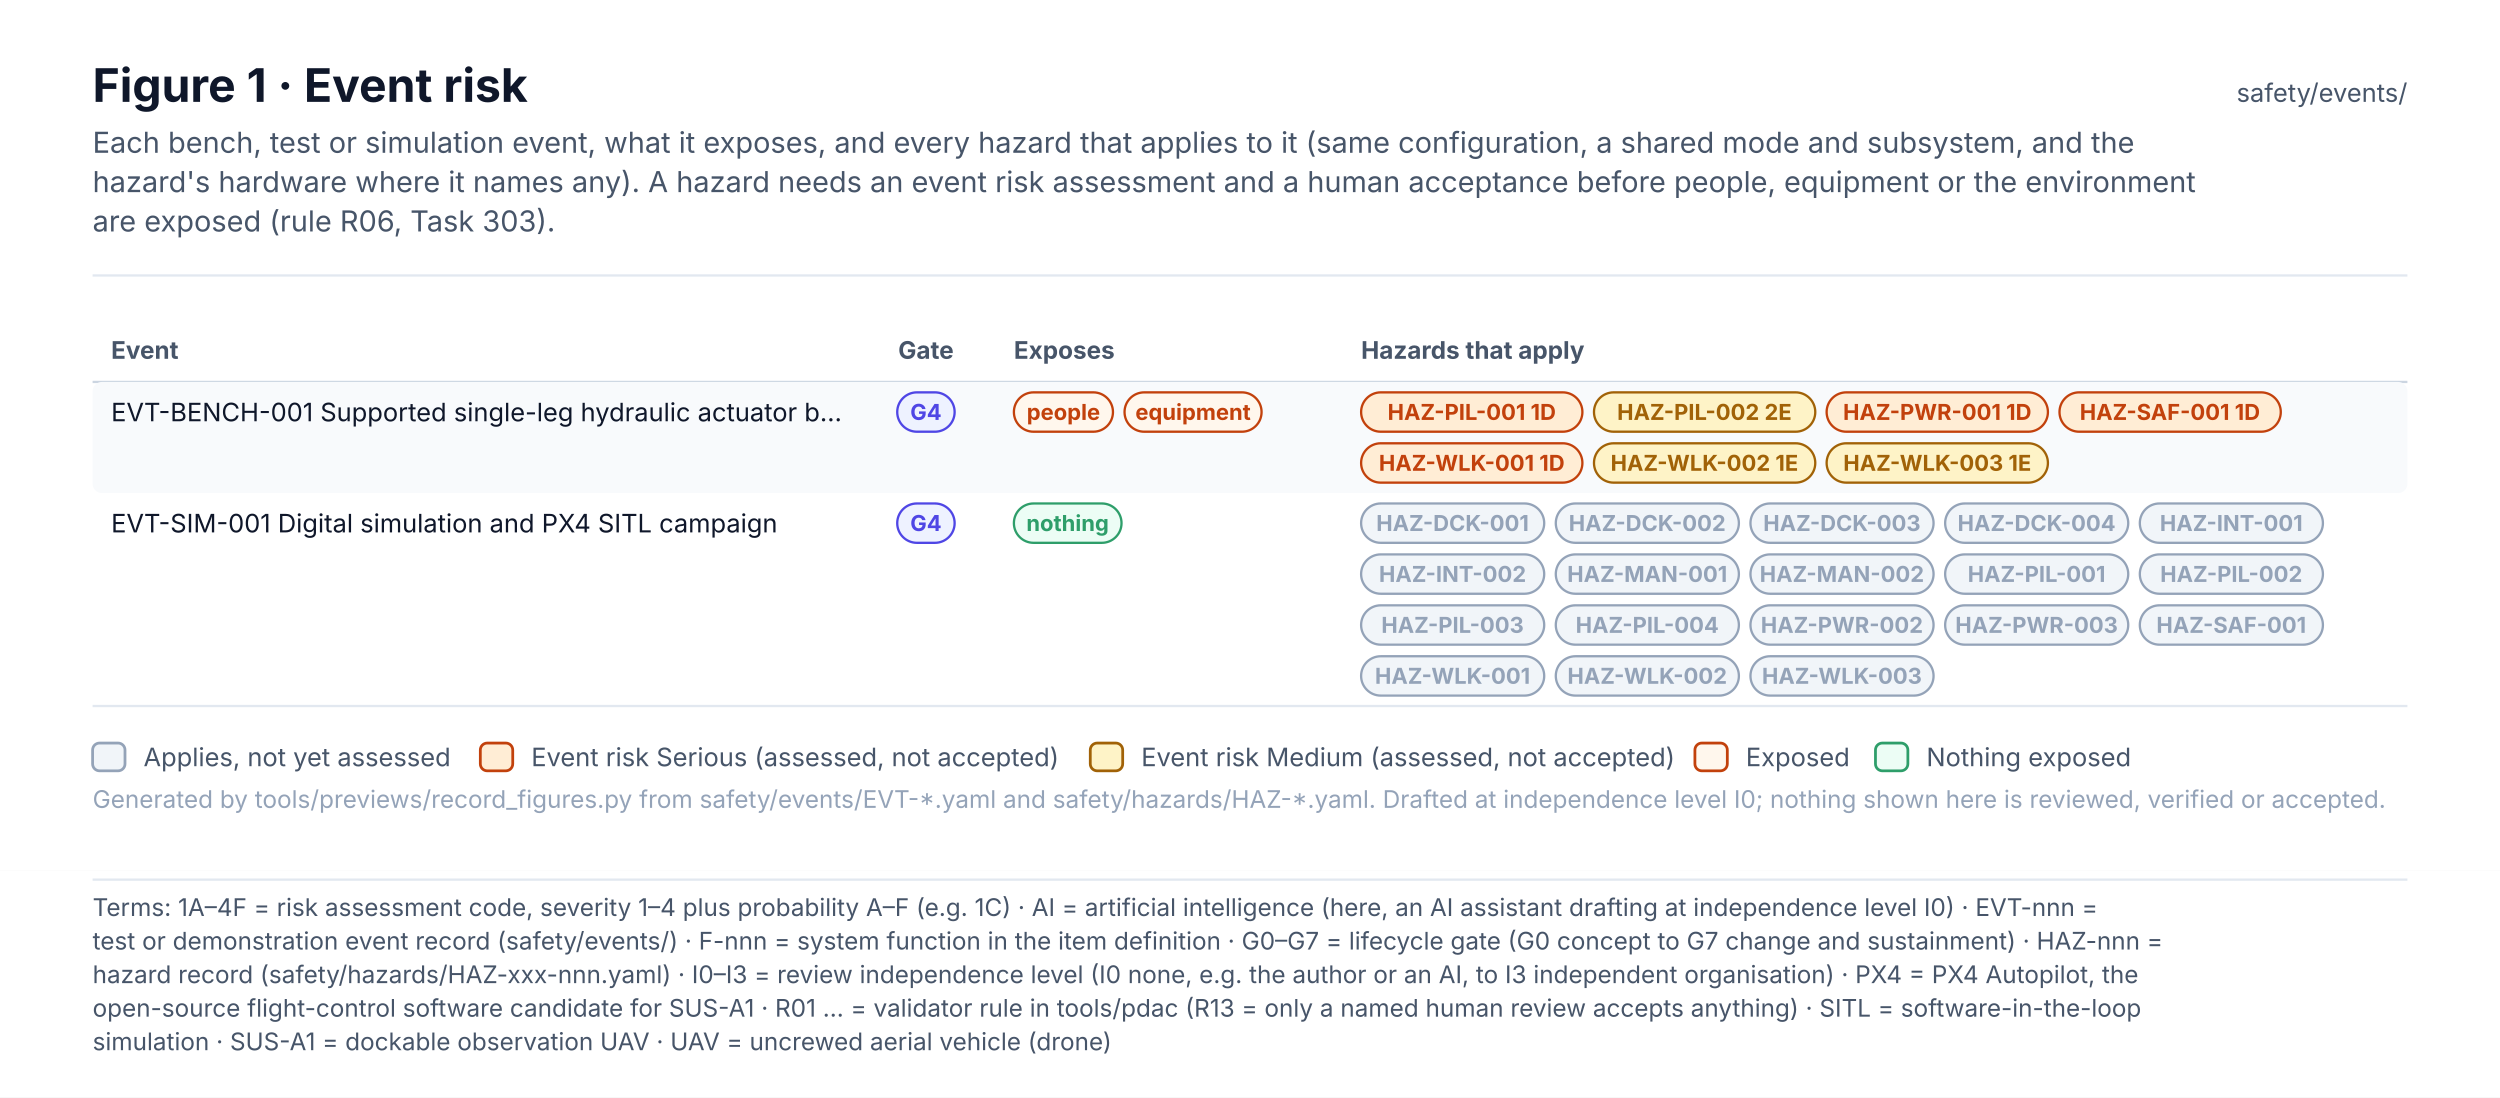
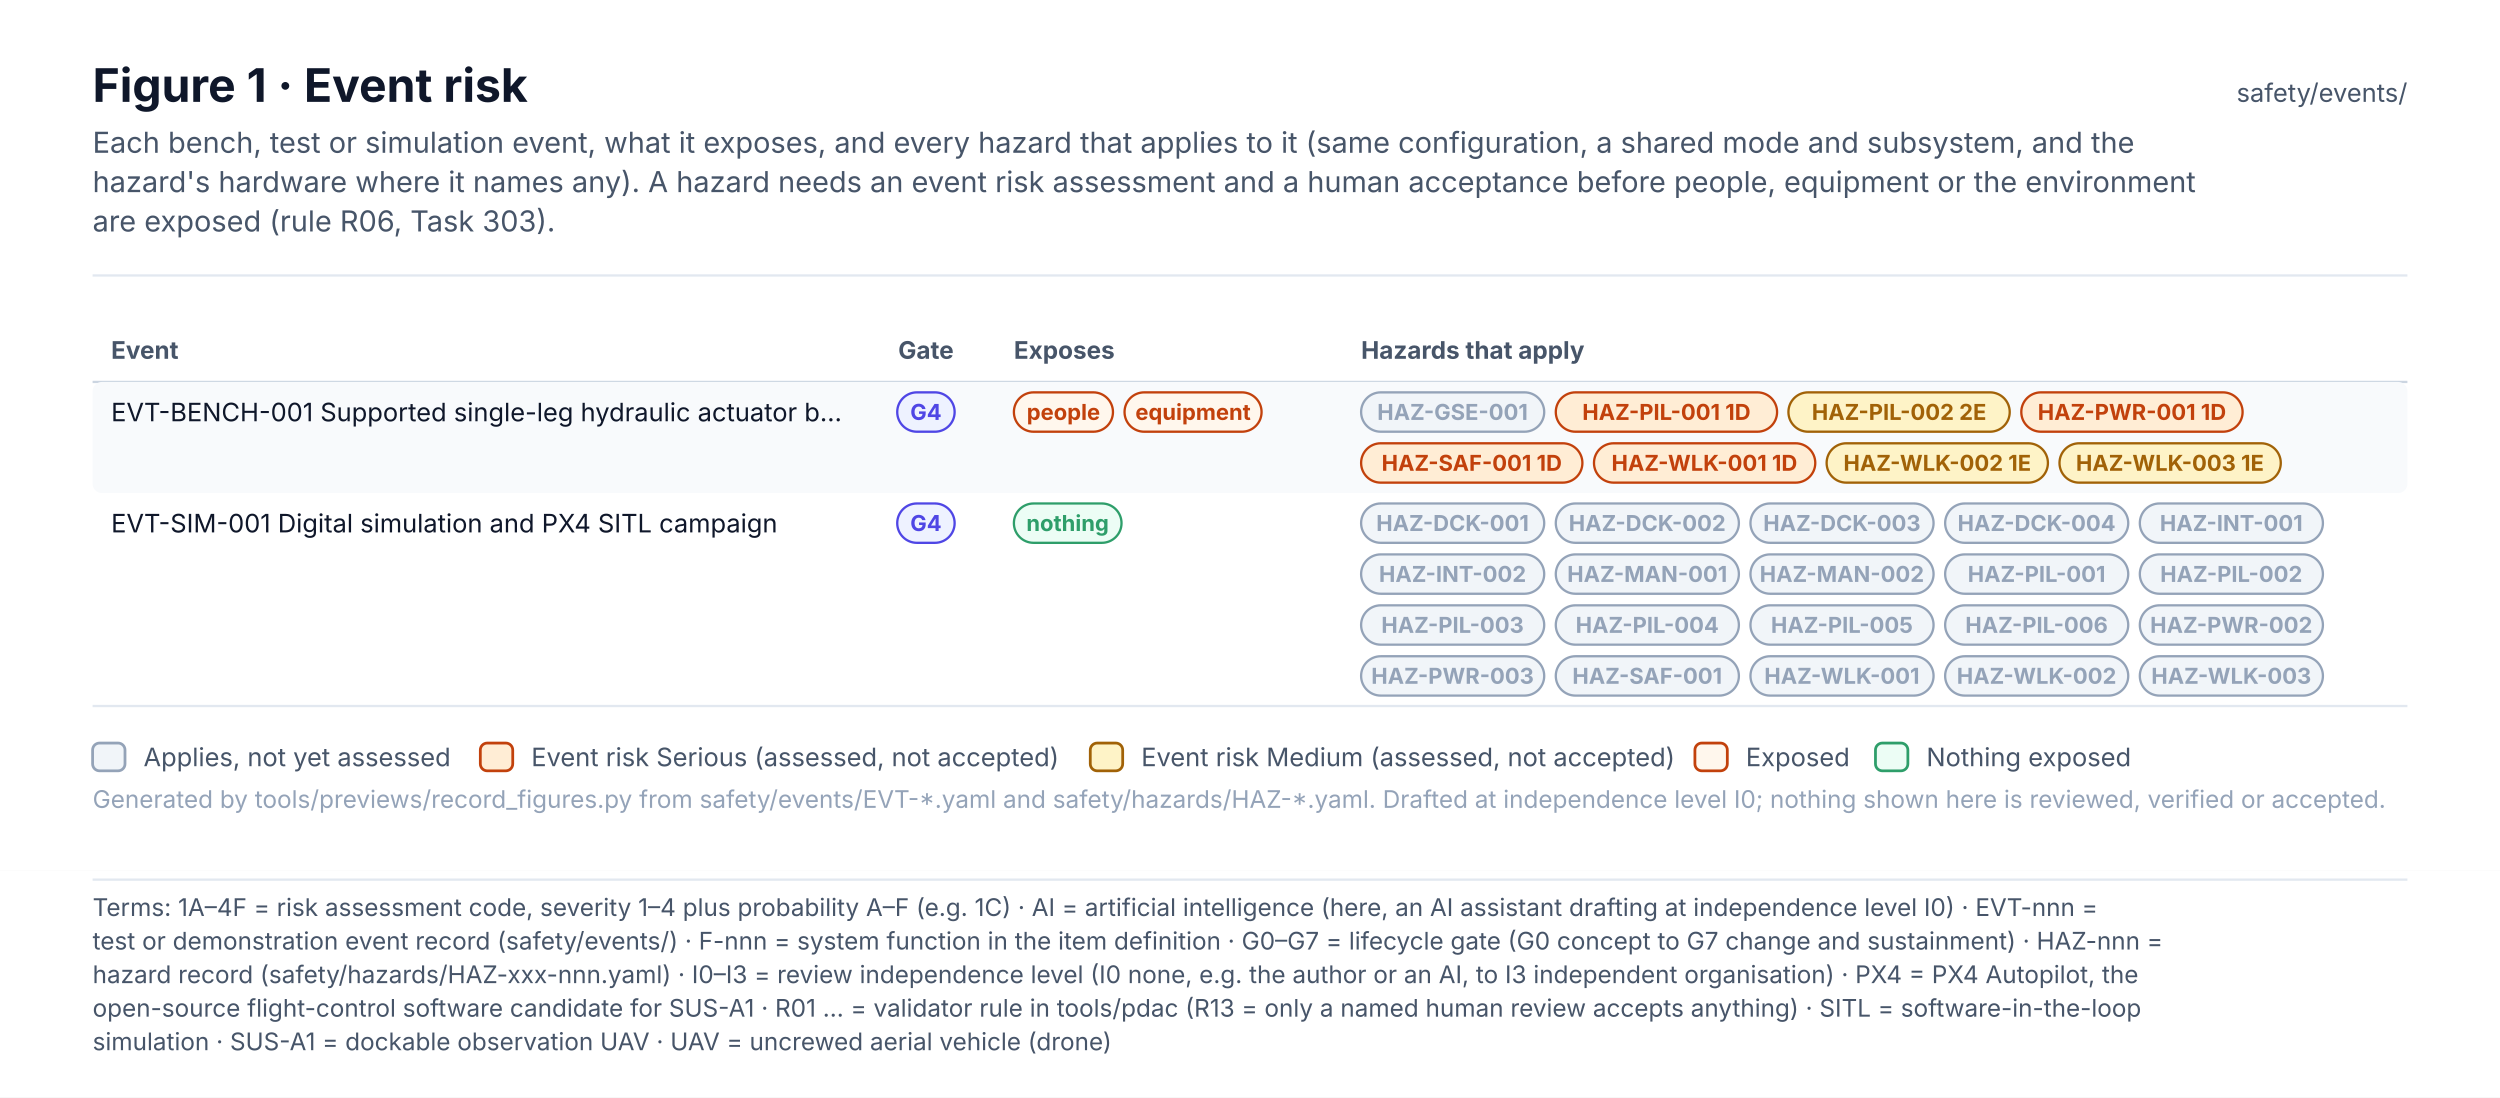
<svg xmlns="http://www.w3.org/2000/svg" width="1080" height="474.1" viewBox="0 0 1080 474.1" font-family="Inter, 'Segoe UI', Helvetica, Arial, sans-serif" role="img">
  <defs>
    <pattern id="hatch" patternUnits="userSpaceOnUse" width="6" height="6" patternTransform="rotate(45)">
      <rect width="6" height="6" fill="#F1F5F9" />
      <line x1="0" y1="0" x2="0" y2="6" stroke="#E2E8F0" stroke-width="2" />
    </pattern>
    <marker id="arr-ink" viewBox="0 0 10 10" refX="9" refY="5" markerWidth="7" markerHeight="7" orient="auto-start-reverse">
      <path d="M0 0 L10 5 L0 10 z" fill="#475569" />
    </marker>
    <marker id="dia-ink" viewBox="0 0 16 10" refX="15" refY="5" markerWidth="12" markerHeight="8" orient="auto-start-reverse">
      <path d="M1 5 L8 1 L15 5 L8 9 z" fill="#475569" />
    </marker>
    <marker id="tri-ink" viewBox="0 0 12 12" refX="11" refY="6" markerWidth="10" markerHeight="10" orient="auto-start-reverse">
      <path d="M1 1 L11 6 L1 11 z" fill="#FFFFFF" stroke="#475569" stroke-width="1.2" />
    </marker>
    <marker id="arr-system" viewBox="0 0 10 10" refX="9" refY="5" markerWidth="7" markerHeight="7" orient="auto-start-reverse">
      <path d="M0 0 L10 5 L0 10 z" fill="#4F46E5" />
    </marker>
    <marker id="dia-system" viewBox="0 0 16 10" refX="15" refY="5" markerWidth="12" markerHeight="8" orient="auto-start-reverse">
      <path d="M1 5 L8 1 L15 5 L8 9 z" fill="#4F46E5" />
    </marker>
    <marker id="tri-system" viewBox="0 0 12 12" refX="11" refY="6" markerWidth="10" markerHeight="10" orient="auto-start-reverse">
      <path d="M1 1 L11 6 L1 11 z" fill="#FFFFFF" stroke="#4F46E5" stroke-width="1.2" />
    </marker>
    <marker id="arr-software" viewBox="0 0 10 10" refX="9" refY="5" markerWidth="7" markerHeight="7" orient="auto-start-reverse">
      <path d="M0 0 L10 5 L0 10 z" fill="#0F766E" />
    </marker>
    <marker id="dia-software" viewBox="0 0 16 10" refX="15" refY="5" markerWidth="12" markerHeight="8" orient="auto-start-reverse">
      <path d="M1 5 L8 1 L15 5 L8 9 z" fill="#0F766E" />
    </marker>
    <marker id="tri-software" viewBox="0 0 12 12" refX="11" refY="6" markerWidth="10" markerHeight="10" orient="auto-start-reverse">
      <path d="M1 1 L11 6 L1 11 z" fill="#FFFFFF" stroke="#0F766E" stroke-width="1.2" />
    </marker>
    <marker id="arr-safety" viewBox="0 0 10 10" refX="9" refY="5" markerWidth="7" markerHeight="7" orient="auto-start-reverse">
      <path d="M0 0 L10 5 L0 10 z" fill="#C2410C" />
    </marker>
    <marker id="dia-safety" viewBox="0 0 16 10" refX="15" refY="5" markerWidth="12" markerHeight="8" orient="auto-start-reverse">
      <path d="M1 5 L8 1 L15 5 L8 9 z" fill="#C2410C" />
    </marker>
    <marker id="tri-safety" viewBox="0 0 12 12" refX="11" refY="6" markerWidth="10" markerHeight="10" orient="auto-start-reverse">
      <path d="M1 1 L11 6 L1 11 z" fill="#FFFFFF" stroke="#C2410C" stroke-width="1.2" />
    </marker>
    <marker id="arr-interface" viewBox="0 0 10 10" refX="9" refY="5" markerWidth="7" markerHeight="7" orient="auto-start-reverse">
      <path d="M0 0 L10 5 L0 10 z" fill="#7C3AED" />
    </marker>
    <marker id="dia-interface" viewBox="0 0 16 10" refX="15" refY="5" markerWidth="12" markerHeight="8" orient="auto-start-reverse">
      <path d="M1 5 L8 1 L15 5 L8 9 z" fill="#7C3AED" />
    </marker>
    <marker id="tri-interface" viewBox="0 0 12 12" refX="11" refY="6" markerWidth="10" markerHeight="10" orient="auto-start-reverse">
      <path d="M1 1 L11 6 L1 11 z" fill="#FFFFFF" stroke="#7C3AED" stroke-width="1.2" />
    </marker>
    <marker id="arr-external" viewBox="0 0 10 10" refX="9" refY="5" markerWidth="7" markerHeight="7" orient="auto-start-reverse">
      <path d="M0 0 L10 5 L0 10 z" fill="#64748B" />
    </marker>
    <marker id="dia-external" viewBox="0 0 16 10" refX="15" refY="5" markerWidth="12" markerHeight="8" orient="auto-start-reverse">
      <path d="M1 5 L8 1 L15 5 L8 9 z" fill="#64748B" />
    </marker>
    <marker id="tri-external" viewBox="0 0 12 12" refX="11" refY="6" markerWidth="10" markerHeight="10" orient="auto-start-reverse">
      <path d="M1 1 L11 6 L1 11 z" fill="#FFFFFF" stroke="#64748B" stroke-width="1.2" />
    </marker>
    <marker id="arr-work" viewBox="0 0 10 10" refX="9" refY="5" markerWidth="7" markerHeight="7" orient="auto-start-reverse">
      <path d="M0 0 L10 5 L0 10 z" fill="#475569" />
    </marker>
    <marker id="dia-work" viewBox="0 0 16 10" refX="15" refY="5" markerWidth="12" markerHeight="8" orient="auto-start-reverse">
      <path d="M1 5 L8 1 L15 5 L8 9 z" fill="#475569" />
    </marker>
    <marker id="tri-work" viewBox="0 0 12 12" refX="11" refY="6" markerWidth="10" markerHeight="10" orient="auto-start-reverse">
      <path d="M1 1 L11 6 L1 11 z" fill="#FFFFFF" stroke="#475569" stroke-width="1.2" />
    </marker>
    <marker id="arr-muted" viewBox="0 0 10 10" refX="9" refY="5" markerWidth="7" markerHeight="7" orient="auto-start-reverse">
      <path d="M0 0 L10 5 L0 10 z" fill="#94A3B8" />
    </marker>
    <marker id="dia-muted" viewBox="0 0 16 10" refX="15" refY="5" markerWidth="12" markerHeight="8" orient="auto-start-reverse">
      <path d="M1 5 L8 1 L15 5 L8 9 z" fill="#94A3B8" />
    </marker>
    <marker id="tri-muted" viewBox="0 0 12 12" refX="11" refY="6" markerWidth="10" markerHeight="10" orient="auto-start-reverse">
      <path d="M1 1 L11 6 L1 11 z" fill="#FFFFFF" stroke="#94A3B8" stroke-width="1.2" />
    </marker>
    <marker id="arr-current" viewBox="0 0 10 10" refX="9" refY="5" markerWidth="7" markerHeight="7" orient="auto-start-reverse">
      <path d="M0 0 L10 5 L0 10 z" fill="#0F172A" />
    </marker>
    <marker id="dia-current" viewBox="0 0 16 10" refX="15" refY="5" markerWidth="12" markerHeight="8" orient="auto-start-reverse">
      <path d="M1 5 L8 1 L15 5 L8 9 z" fill="#0F172A" />
    </marker>
    <marker id="tri-current" viewBox="0 0 12 12" refX="11" refY="6" markerWidth="10" markerHeight="10" orient="auto-start-reverse">
      <path d="M1 1 L11 6 L1 11 z" fill="#FFFFFF" stroke="#0F172A" stroke-width="1.2" />
    </marker>
    <marker id="arr-ok" viewBox="0 0 10 10" refX="9" refY="5" markerWidth="7" markerHeight="7" orient="auto-start-reverse">
      <path d="M0 0 L10 5 L0 10 z" fill="#2E9E6A" />
    </marker>
    <marker id="dia-ok" viewBox="0 0 16 10" refX="15" refY="5" markerWidth="12" markerHeight="8" orient="auto-start-reverse">
      <path d="M1 5 L8 1 L15 5 L8 9 z" fill="#2E9E6A" />
    </marker>
    <marker id="tri-ok" viewBox="0 0 12 12" refX="11" refY="6" markerWidth="10" markerHeight="10" orient="auto-start-reverse">
      <path d="M1 1 L11 6 L1 11 z" fill="#FFFFFF" stroke="#2E9E6A" stroke-width="1.2" />
    </marker>
    <marker id="arr-amber" viewBox="0 0 10 10" refX="9" refY="5" markerWidth="7" markerHeight="7" orient="auto-start-reverse">
      <path d="M0 0 L10 5 L0 10 z" fill="#D97706" />
    </marker>
    <marker id="dia-amber" viewBox="0 0 16 10" refX="15" refY="5" markerWidth="12" markerHeight="8" orient="auto-start-reverse">
      <path d="M1 5 L8 1 L15 5 L8 9 z" fill="#D97706" />
    </marker>
    <marker id="tri-amber" viewBox="0 0 12 12" refX="11" refY="6" markerWidth="10" markerHeight="10" orient="auto-start-reverse">
      <path d="M1 1 L11 6 L1 11 z" fill="#FFFFFF" stroke="#D97706" stroke-width="1.2" />
    </marker>
    <marker id="arr-red" viewBox="0 0 10 10" refX="9" refY="5" markerWidth="7" markerHeight="7" orient="auto-start-reverse">
      <path d="M0 0 L10 5 L0 10 z" fill="#D2553F" />
    </marker>
    <marker id="dia-red" viewBox="0 0 16 10" refX="15" refY="5" markerWidth="12" markerHeight="8" orient="auto-start-reverse">
      <path d="M1 5 L8 1 L15 5 L8 9 z" fill="#D2553F" />
    </marker>
    <marker id="tri-red" viewBox="0 0 12 12" refX="11" refY="6" markerWidth="10" markerHeight="10" orient="auto-start-reverse">
      <path d="M1 1 L11 6 L1 11 z" fill="#FFFFFF" stroke="#D2553F" stroke-width="1.2" />
    </marker>
  </defs>
  <rect x="0" y="0" width="1080" height="376" rx="0" fill="#FFFFFF" stroke="none" stroke-width="0" />
  <text x="40" y="44" font-size="20" fill="#0F172A" font-weight="700">Figure 1 · Event risk</text>
  <text x="40" y="66" font-size="12.5" fill="#475569">Each bench, test or simulation event, what it exposes, and every hazard that applies to it (same configuration, a shared mode and subsystem, and the</text>
  <text x="40" y="83" font-size="12.5" fill="#475569">hazard's hardware where it names any). A hazard needs an event risk assessment and a human acceptance before people, equipment or the environment</text>
  <text x="40" y="100" font-size="12.5" fill="#475569">are exposed (rule R06, Task 303).</text>
  <text x="1040" y="44" font-size="11" fill="#475569" text-anchor="end">safety/events/</text>
  <line x1="40" y1="119" x2="1040" y2="119" stroke="#E2E8F0" stroke-width="1" />
  <g transform="translate(0 141)">
    <text x="48" y="14" font-size="10.5" fill="#475569" font-weight="700">Event</text>
    <text x="400" y="14" font-size="10.5" fill="#475569" font-weight="700" text-anchor="middle">Gate</text>
    <text x="438" y="14" font-size="10.5" fill="#475569" font-weight="700">Exposes</text>
    <text x="588" y="14" font-size="10.5" fill="#475569" font-weight="700">Hazards that apply</text>
    <line x1="40" y1="24" x2="1040" y2="24" stroke="#CBD5E1" stroke-width="1" />
    <rect x="40" y="24" width="1000" height="48" rx="4" fill="#F8FAFC" stroke="none" stroke-width="0" />
    <text x="48" y="41" font-size="11" fill="#0F172A">EVT-BENCH-001  Supported single-leg hydraulic actuator b…</text>
    <rect x="387.6" y="28.5" width="24.8" height="17" rx="8.5" fill="#EEF2FF" stroke="#4F46E5" stroke-width="1" />
    <text x="400" y="40.4" font-size="9.5" fill="#4F46E5" font-weight="700" text-anchor="middle">G4</text>
    <rect x="438" y="28.5" width="42.8" height="17" rx="8.5" fill="#FFF7ED" stroke="#C2410C" stroke-width="1" />
    <text x="459.4" y="40.4" font-size="9.5" fill="#C2410C" font-weight="700" text-anchor="middle">people</text>
    <rect x="485.8" y="28.5" width="59.2" height="17" rx="8.5" fill="#FFF7ED" stroke="#C2410C" stroke-width="1" />
    <text x="515.4" y="40.4" font-size="9.5" fill="#C2410C" font-weight="700" text-anchor="middle">equipment</text>
-     <rect x="588" y="28.5" width="95.6" height="17" rx="8.5" fill="#FFEDD5" stroke="#C2410C" stroke-width="1" />
-     <text x="635.8" y="40.4" font-size="9.5" fill="#C2410C" font-weight="700" text-anchor="middle">HAZ-PIL-001 1D</text>
-     <rect x="688.6" y="28.5" width="95.6" height="17" rx="8.5" fill="#FEF3C7" stroke="#A16207" stroke-width="1" />
-     <text x="736.3" y="40.4" font-size="9.5" fill="#A16207" font-weight="700" text-anchor="middle">HAZ-PIL-002 2E</text>
-     <rect x="789.1" y="28.5" width="95.6" height="17" rx="8.5" fill="#FFEDD5" stroke="#C2410C" stroke-width="1" />
-     <text x="836.9" y="40.4" font-size="9.5" fill="#C2410C" font-weight="700" text-anchor="middle">HAZ-PWR-001 1D</text>
-     <rect x="889.7" y="28.5" width="95.6" height="17" rx="8.5" fill="#FFEDD5" stroke="#C2410C" stroke-width="1" />
-     <text x="937.4" y="40.4" font-size="9.5" fill="#C2410C" font-weight="700" text-anchor="middle">HAZ-SAF-001 1D</text>
+     <rect x="588" y="28.5" width="79.1" height="17" rx="8.5" fill="#F1F5F9" stroke="#94A3B8" stroke-width="1" />
+     <text x="627.5" y="40.4" font-size="9.5" fill="#94A3B8" font-weight="700" text-anchor="middle">HAZ-GSE-001</text>
+     <rect x="672.1" y="28.5" width="95.6" height="17" rx="8.5" fill="#FFEDD5" stroke="#C2410C" stroke-width="1" />
+     <text x="719.9" y="40.4" font-size="9.5" fill="#C2410C" font-weight="700" text-anchor="middle">HAZ-PIL-001 1D</text>
+     <rect x="772.6" y="28.5" width="95.6" height="17" rx="8.5" fill="#FEF3C7" stroke="#A16207" stroke-width="1" />
+     <text x="820.4" y="40.4" font-size="9.5" fill="#A16207" font-weight="700" text-anchor="middle">HAZ-PIL-002 2E</text>
+     <rect x="873.2" y="28.5" width="95.6" height="17" rx="8.5" fill="#FFEDD5" stroke="#C2410C" stroke-width="1" />
+     <text x="921" y="40.4" font-size="9.5" fill="#C2410C" font-weight="700" text-anchor="middle">HAZ-PWR-001 1D</text>
    <rect x="588" y="50.5" width="95.6" height="17" rx="8.5" fill="#FFEDD5" stroke="#C2410C" stroke-width="1" />
-     <text x="635.8" y="62.4" font-size="9.5" fill="#C2410C" font-weight="700" text-anchor="middle">HAZ-WLK-001 1D</text>
-     <rect x="688.6" y="50.5" width="95.6" height="17" rx="8.5" fill="#FEF3C7" stroke="#A16207" stroke-width="1" />
-     <text x="736.3" y="62.4" font-size="9.5" fill="#A16207" font-weight="700" text-anchor="middle">HAZ-WLK-002 1E</text>
+     <text x="635.8" y="62.4" font-size="9.5" fill="#C2410C" font-weight="700" text-anchor="middle">HAZ-SAF-001 1D</text>
+     <rect x="688.6" y="50.5" width="95.6" height="17" rx="8.5" fill="#FFEDD5" stroke="#C2410C" stroke-width="1" />
+     <text x="736.3" y="62.4" font-size="9.5" fill="#C2410C" font-weight="700" text-anchor="middle">HAZ-WLK-001 1D</text>
    <rect x="789.1" y="50.5" width="95.6" height="17" rx="8.5" fill="#FEF3C7" stroke="#A16207" stroke-width="1" />
-     <text x="836.9" y="62.4" font-size="9.5" fill="#A16207" font-weight="700" text-anchor="middle">HAZ-WLK-003 1E</text>
+     <text x="836.9" y="62.4" font-size="9.5" fill="#A16207" font-weight="700" text-anchor="middle">HAZ-WLK-002 1E</text>
+     <rect x="889.7" y="50.5" width="95.6" height="17" rx="8.5" fill="#FEF3C7" stroke="#A16207" stroke-width="1" />
+     <text x="937.4" y="62.4" font-size="9.5" fill="#A16207" font-weight="700" text-anchor="middle">HAZ-WLK-003 1E</text>
    <text x="48" y="89" font-size="11" fill="#0F172A">EVT-SIM-001  Digital simulation and PX4 SITL campaign</text>
    <rect x="387.6" y="76.5" width="24.8" height="17" rx="8.5" fill="#EEF2FF" stroke="#4F46E5" stroke-width="1" />
    <text x="400" y="88.4" font-size="9.5" fill="#4F46E5" font-weight="700" text-anchor="middle">G4</text>
    <rect x="438" y="76.5" width="46.5" height="17" rx="8.5" fill="#ECFDF5" stroke="#2E9E6A" stroke-width="1" />
    <text x="461.2" y="88.4" font-size="9.5" fill="#2E9E6A" font-weight="700" text-anchor="middle">nothing</text>
    <rect x="588" y="76.5" width="79.1" height="17" rx="8.5" fill="#F1F5F9" stroke="#94A3B8" stroke-width="1" />
    <text x="627.5" y="88.4" font-size="9.5" fill="#94A3B8" font-weight="700" text-anchor="middle">HAZ-DCK-001</text>
    <rect x="672.1" y="76.5" width="79.1" height="17" rx="8.5" fill="#F1F5F9" stroke="#94A3B8" stroke-width="1" />
    <text x="711.6" y="88.4" font-size="9.5" fill="#94A3B8" font-weight="700" text-anchor="middle">HAZ-DCK-002</text>
    <rect x="756.2" y="76.5" width="79.1" height="17" rx="8.5" fill="#F1F5F9" stroke="#94A3B8" stroke-width="1" />
    <text x="795.7" y="88.4" font-size="9.5" fill="#94A3B8" font-weight="700" text-anchor="middle">HAZ-DCK-003</text>
    <rect x="840.3" y="76.5" width="79.1" height="17" rx="8.5" fill="#F1F5F9" stroke="#94A3B8" stroke-width="1" />
    <text x="879.8" y="88.4" font-size="9.5" fill="#94A3B8" font-weight="700" text-anchor="middle">HAZ-DCK-004</text>
    <rect x="924.4" y="76.5" width="79.1" height="17" rx="8.5" fill="#F1F5F9" stroke="#94A3B8" stroke-width="1" />
    <text x="963.9" y="88.4" font-size="9.5" fill="#94A3B8" font-weight="700" text-anchor="middle">HAZ-INT-001</text>
    <rect x="588" y="98.5" width="79.1" height="17" rx="8.5" fill="#F1F5F9" stroke="#94A3B8" stroke-width="1" />
    <text x="627.5" y="110.4" font-size="9.5" fill="#94A3B8" font-weight="700" text-anchor="middle">HAZ-INT-002</text>
    <rect x="672.1" y="98.5" width="79.1" height="17" rx="8.5" fill="#F1F5F9" stroke="#94A3B8" stroke-width="1" />
    <text x="711.6" y="110.4" font-size="9.5" fill="#94A3B8" font-weight="700" text-anchor="middle">HAZ-MAN-001</text>
    <rect x="756.2" y="98.5" width="79.1" height="17" rx="8.5" fill="#F1F5F9" stroke="#94A3B8" stroke-width="1" />
    <text x="795.7" y="110.4" font-size="9.5" fill="#94A3B8" font-weight="700" text-anchor="middle">HAZ-MAN-002</text>
    <rect x="840.3" y="98.5" width="79.1" height="17" rx="8.5" fill="#F1F5F9" stroke="#94A3B8" stroke-width="1" />
    <text x="879.8" y="110.4" font-size="9.5" fill="#94A3B8" font-weight="700" text-anchor="middle">HAZ-PIL-001</text>
    <rect x="924.4" y="98.5" width="79.1" height="17" rx="8.5" fill="#F1F5F9" stroke="#94A3B8" stroke-width="1" />
    <text x="963.9" y="110.4" font-size="9.5" fill="#94A3B8" font-weight="700" text-anchor="middle">HAZ-PIL-002</text>
    <rect x="588" y="120.5" width="79.1" height="17" rx="8.5" fill="#F1F5F9" stroke="#94A3B8" stroke-width="1" />
    <text x="627.5" y="132.4" font-size="9.5" fill="#94A3B8" font-weight="700" text-anchor="middle">HAZ-PIL-003</text>
    <rect x="672.1" y="120.5" width="79.1" height="17" rx="8.5" fill="#F1F5F9" stroke="#94A3B8" stroke-width="1" />
    <text x="711.6" y="132.4" font-size="9.5" fill="#94A3B8" font-weight="700" text-anchor="middle">HAZ-PIL-004</text>
    <rect x="756.2" y="120.5" width="79.1" height="17" rx="8.5" fill="#F1F5F9" stroke="#94A3B8" stroke-width="1" />
-     <text x="795.7" y="132.4" font-size="9.5" fill="#94A3B8" font-weight="700" text-anchor="middle">HAZ-PWR-002</text>
+     <text x="795.7" y="132.4" font-size="9.5" fill="#94A3B8" font-weight="700" text-anchor="middle">HAZ-PIL-005</text>
    <rect x="840.3" y="120.5" width="79.1" height="17" rx="8.5" fill="#F1F5F9" stroke="#94A3B8" stroke-width="1" />
-     <text x="879.8" y="132.4" font-size="9.5" fill="#94A3B8" font-weight="700" text-anchor="middle">HAZ-PWR-003</text>
+     <text x="879.8" y="132.4" font-size="9.5" fill="#94A3B8" font-weight="700" text-anchor="middle">HAZ-PIL-006</text>
    <rect x="924.4" y="120.5" width="79.1" height="17" rx="8.5" fill="#F1F5F9" stroke="#94A3B8" stroke-width="1" />
-     <text x="963.9" y="132.4" font-size="9.5" fill="#94A3B8" font-weight="700" text-anchor="middle">HAZ-SAF-001</text>
+     <text x="963.9" y="132.4" font-size="9.5" fill="#94A3B8" font-weight="700" text-anchor="middle">HAZ-PWR-002</text>
    <rect x="588" y="142.5" width="79.1" height="17" rx="8.5" fill="#F1F5F9" stroke="#94A3B8" stroke-width="1" />
-     <text x="627.5" y="154.4" font-size="9.5" fill="#94A3B8" font-weight="700" text-anchor="middle">HAZ-WLK-001</text>
+     <text x="627.5" y="154.4" font-size="9.5" fill="#94A3B8" font-weight="700" text-anchor="middle">HAZ-PWR-003</text>
    <rect x="672.1" y="142.5" width="79.1" height="17" rx="8.5" fill="#F1F5F9" stroke="#94A3B8" stroke-width="1" />
-     <text x="711.6" y="154.4" font-size="9.5" fill="#94A3B8" font-weight="700" text-anchor="middle">HAZ-WLK-002</text>
+     <text x="711.6" y="154.4" font-size="9.5" fill="#94A3B8" font-weight="700" text-anchor="middle">HAZ-SAF-001</text>
    <rect x="756.2" y="142.5" width="79.1" height="17" rx="8.5" fill="#F1F5F9" stroke="#94A3B8" stroke-width="1" />
-     <text x="795.7" y="154.4" font-size="9.5" fill="#94A3B8" font-weight="700" text-anchor="middle">HAZ-WLK-003</text>
+     <text x="795.7" y="154.4" font-size="9.5" fill="#94A3B8" font-weight="700" text-anchor="middle">HAZ-WLK-001</text>
+     <rect x="840.3" y="142.5" width="79.1" height="17" rx="8.5" fill="#F1F5F9" stroke="#94A3B8" stroke-width="1" />
+     <text x="879.8" y="154.4" font-size="9.5" fill="#94A3B8" font-weight="700" text-anchor="middle">HAZ-WLK-002</text>
+     <rect x="924.4" y="142.5" width="79.1" height="17" rx="8.5" fill="#F1F5F9" stroke="#94A3B8" stroke-width="1" />
+     <text x="963.9" y="154.4" font-size="9.5" fill="#94A3B8" font-weight="700" text-anchor="middle">HAZ-WLK-003</text>
    <line x1="40" y1="164" x2="1040" y2="164" stroke="#E2E8F0" stroke-width="1" />
  </g>
  <rect x="40" y="321" width="14" height="12" rx="3" fill="#F1F5F9" stroke="#94A3B8" stroke-width="1.2" />
  <text x="62" y="331" font-size="11" fill="#475569">Applies, not yet assessed</text>
  <rect x="207.5" y="321" width="14" height="12" rx="3" fill="#FFEDD5" stroke="#C2410C" stroke-width="1.2" />
  <text x="229.5" y="331" font-size="11" fill="#475569">Event risk Serious (assessed, not accepted)</text>
  <rect x="471" y="321" width="14" height="12" rx="3" fill="#FEF3C7" stroke="#A16207" stroke-width="1.2" />
  <text x="493" y="331" font-size="11" fill="#475569">Event risk Medium (assessed, not accepted)</text>
  <rect x="732.2" y="321" width="14" height="12" rx="3" fill="#FFF7ED" stroke="#C2410C" stroke-width="1.2" />
  <text x="754.2" y="331" font-size="11" fill="#475569">Exposed</text>
  <rect x="810.2" y="321" width="14" height="12" rx="3" fill="#ECFDF5" stroke="#2E9E6A" stroke-width="1.2" />
  <text x="832.2" y="331" font-size="11" fill="#475569">Nothing exposed</text>
  <text x="40" y="349" font-size="10.5" fill="#94A3B8">Generated by tools/previews/record_figures.py from safety/events/EVT-*.yaml and safety/hazards/HAZ-*.yaml. Drafted at independence level I0; nothing shown here is reviewed, verified or accepted.</text>
  <g class="terms" data-base-h="376">
    <rect x="0" y="376" width="1080" height="98.1" fill="#FFFFFF" />
    <line x1="40" y1="380" x2="1040" y2="380" stroke="#E2E8F0" stroke-width="1" />
    <text x="40" y="395.7" font-size="10.5" fill="#475569" font-family="Inter, 'Segoe UI', Helvetica, Arial, sans-serif">Terms: 1A–4F = risk assessment code, severity 1–4 plus probability A–F (e.g. 1C) · AI = artificial intelligence (here, an AI assistant drafting at independence level I0) · EVT-nnn =</text>
    <text x="40" y="410.2" font-size="10.5" fill="#475569" font-family="Inter, 'Segoe UI', Helvetica, Arial, sans-serif">test or demonstration event record (safety/events/) · F-nnn = system function in the item definition · G0–G7 = lifecycle gate (G0 concept to G7 change and sustainment) · HAZ-nnn =</text>
    <text x="40" y="424.7" font-size="10.5" fill="#475569" font-family="Inter, 'Segoe UI', Helvetica, Arial, sans-serif">hazard record (safety/hazards/HAZ-xxx-nnn.yaml) · I0–I3 = review independence level (I0 none, e.g. the author or an AI, to I3 independent organisation) · PX4 = PX4 Autopilot, the</text>
    <text x="40" y="439.2" font-size="10.5" fill="#475569" font-family="Inter, 'Segoe UI', Helvetica, Arial, sans-serif">open-source flight-control software candidate for SUS-A1 · R01 … = validator rule in tools/pdac (R13 = only a named human review accepts anything) · SITL = software-in-the-loop</text>
    <text x="40" y="453.7" font-size="10.5" fill="#475569" font-family="Inter, 'Segoe UI', Helvetica, Arial, sans-serif">simulation · SUS-A1 = dockable observation UAV · UAV = uncrewed aerial vehicle (drone)</text>
  </g>
</svg>
